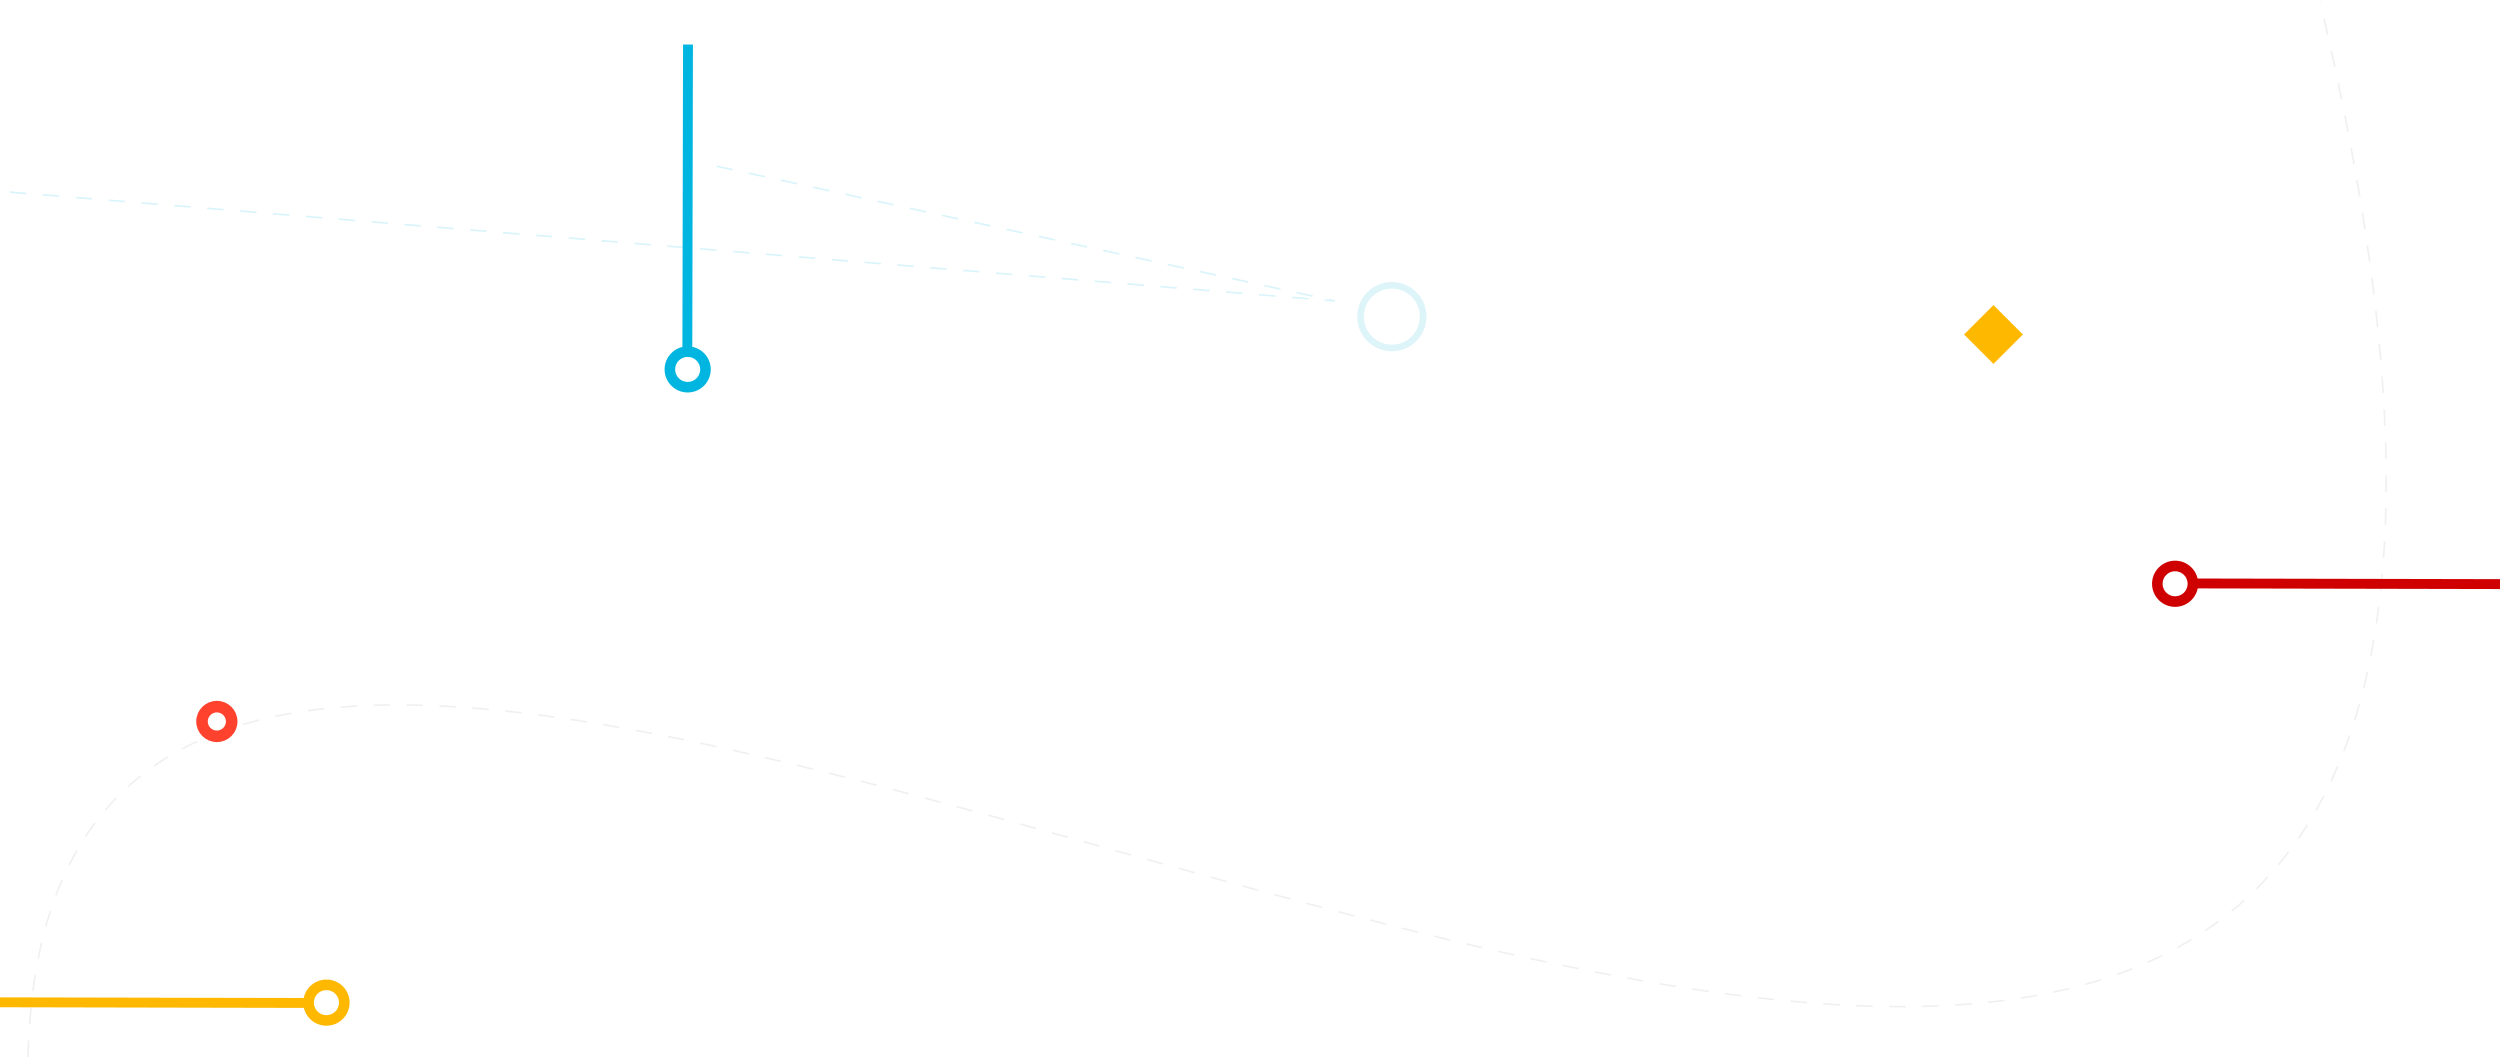
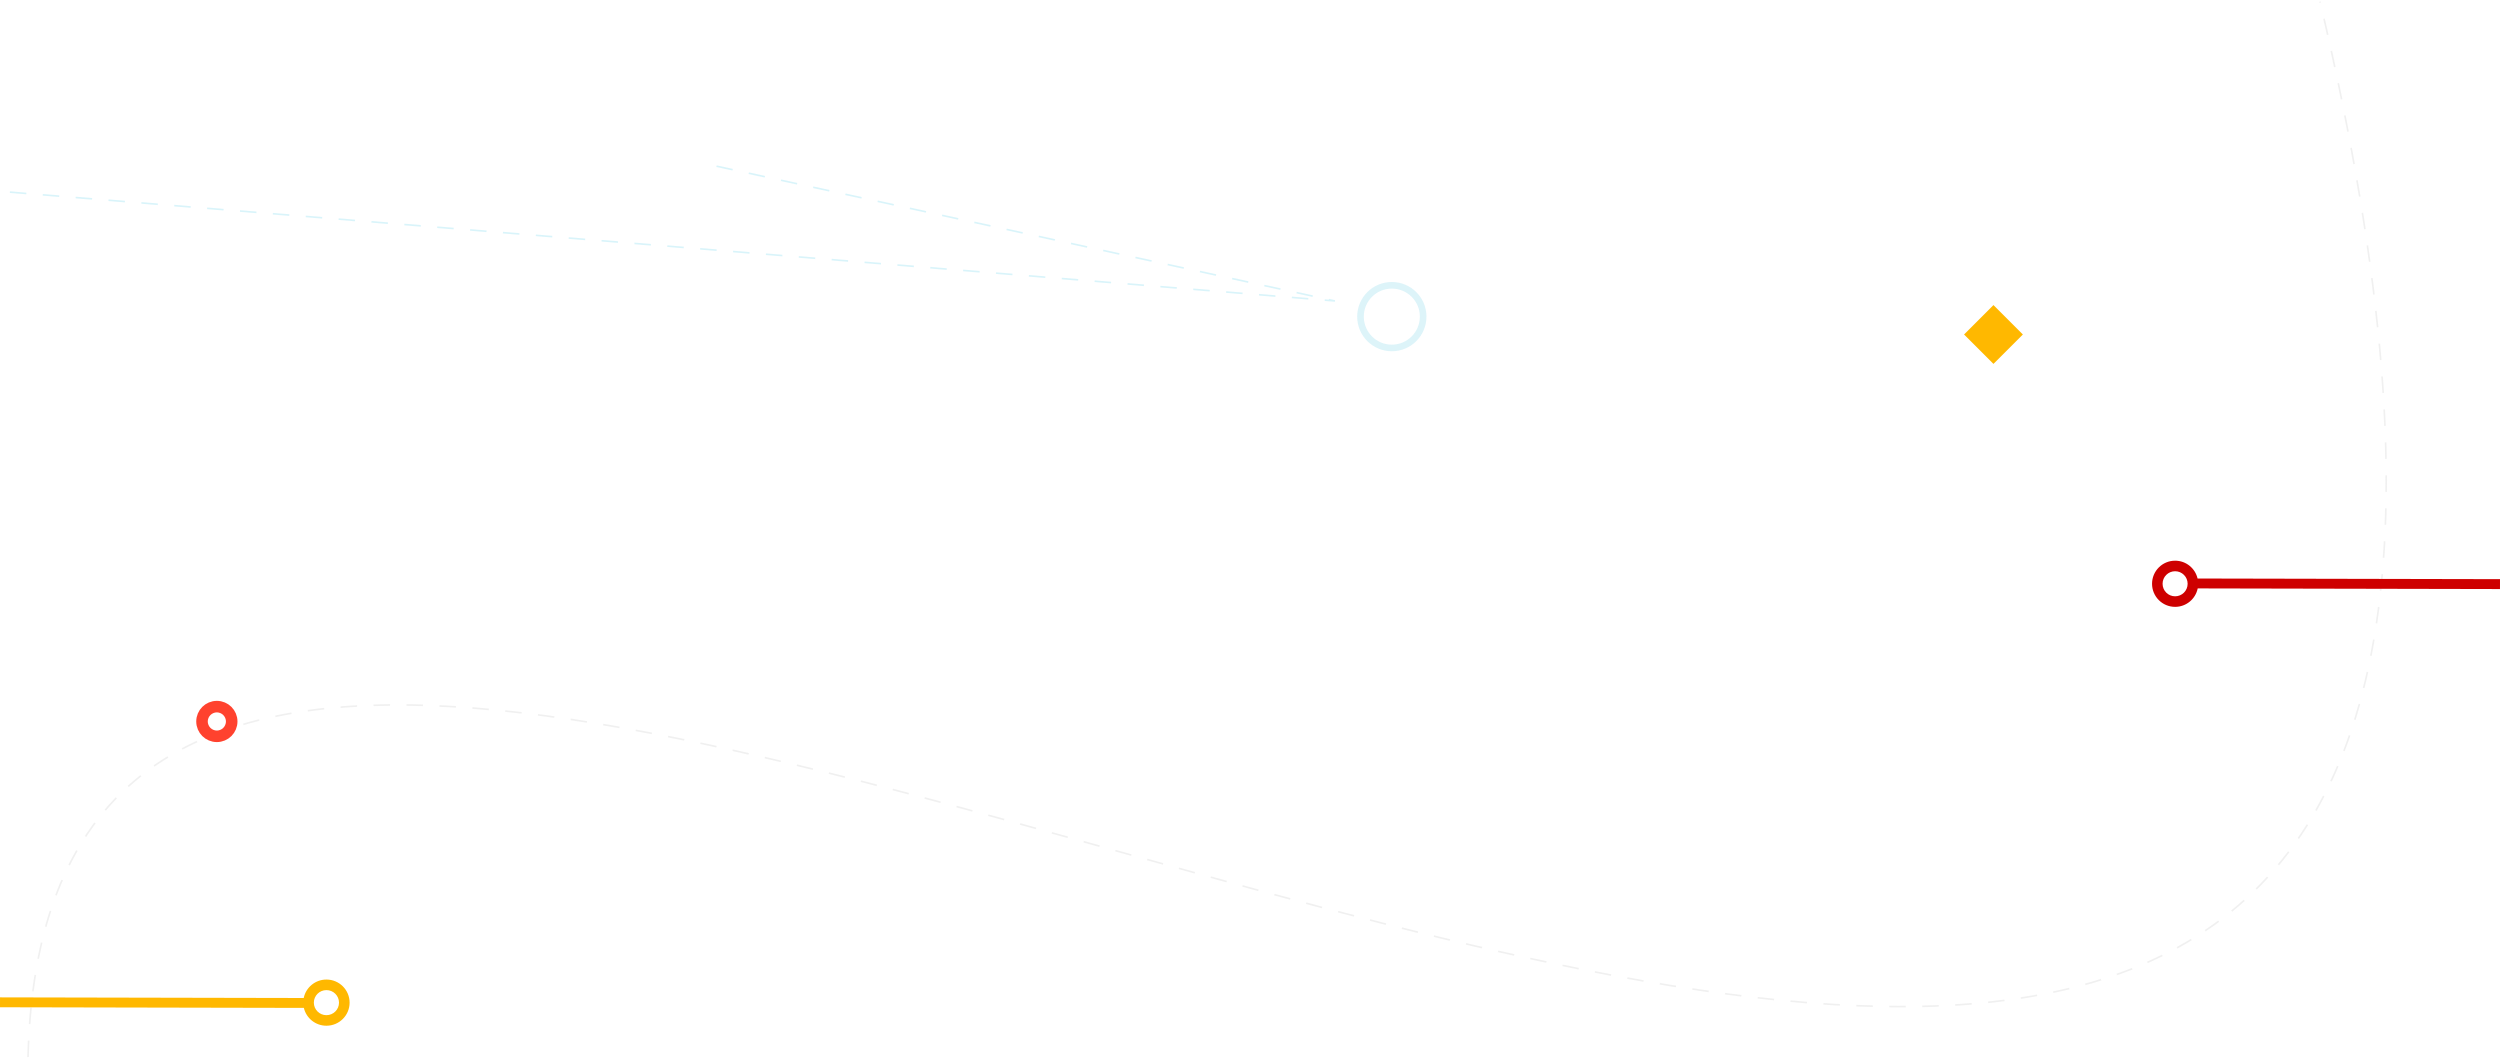
<svg xmlns="http://www.w3.org/2000/svg" width="1516" height="642" viewBox="0 0 1516 642" fill="none">
  <path d="M17 641C34.366 -74.508 1726.28 1353.38 1406.88 1" stroke="#CCCCCC" stroke-opacity="0.3" stroke-dasharray="10 10" />
  <path fill-rule="evenodd" clip-rule="evenodd" d="M205.576 608C205.576 612.197 202.16 615.6 197.947 615.6C193.734 615.6 190.318 612.197 190.318 608C190.318 603.803 193.734 600.4 197.947 600.4C202.16 600.4 205.576 603.803 205.576 608ZM212 608C212 615.732 205.708 622 197.947 622C191.287 622 185.708 617.384 184.26 611.188L0 610.8L0.013 604.8L184.178 605.188C185.484 598.804 191.153 594 197.947 594C205.708 594 212 600.268 212 608Z" fill="#FFB800" />
-   <path fill-rule="evenodd" clip-rule="evenodd" d="M417 231.606C412.803 231.606 409.4 228.207 409.4 224.013C409.4 219.82 412.803 216.42 417 216.42C421.197 216.42 424.6 219.82 424.6 224.013C424.6 228.207 421.197 231.606 417 231.606ZM417 238C409.268 238 403 231.738 403 224.013C403 217.384 407.616 211.832 413.812 210.391L414.2 27L420.2 27.013L419.812 210.309C426.196 211.609 431 217.251 431 224.013C431 231.738 424.732 238 417 238Z" fill="#00B6E0" />
  <circle cx="131.5" cy="437.5" r="9" stroke="#FF422E" stroke-width="7" />
  <rect x="1191" y="202.834" width="25.222" height="25.222" transform="rotate(-45 1191 202.834)" fill="#FFB800" />
  <path fill-rule="evenodd" clip-rule="evenodd" d="M1311.39 354C1311.39 349.803 1314.79 346.4 1318.99 346.4C1323.18 346.4 1326.58 349.803 1326.58 354C1326.58 358.197 1323.18 361.6 1318.99 361.6C1314.79 361.6 1311.39 358.197 1311.39 354ZM1305 354C1305 346.268 1311.26 340 1318.99 340C1325.62 340 1331.17 344.616 1332.61 350.812L1516 351.2L1515.99 357.2L1332.69 356.812C1331.39 363.196 1325.75 368 1318.99 368C1311.26 368 1305 361.732 1305 354Z" fill="#CE0000" />
  <g opacity="0.3">
    <circle cx="844" cy="192" r="19" stroke="#8CD9EB" stroke-width="4" />
    <path d="M6 116.5L809.5 182.5L430.928 100" stroke="#00B6E0" stroke-opacity="0.5" stroke-dasharray="10 10" />
  </g>
</svg>
